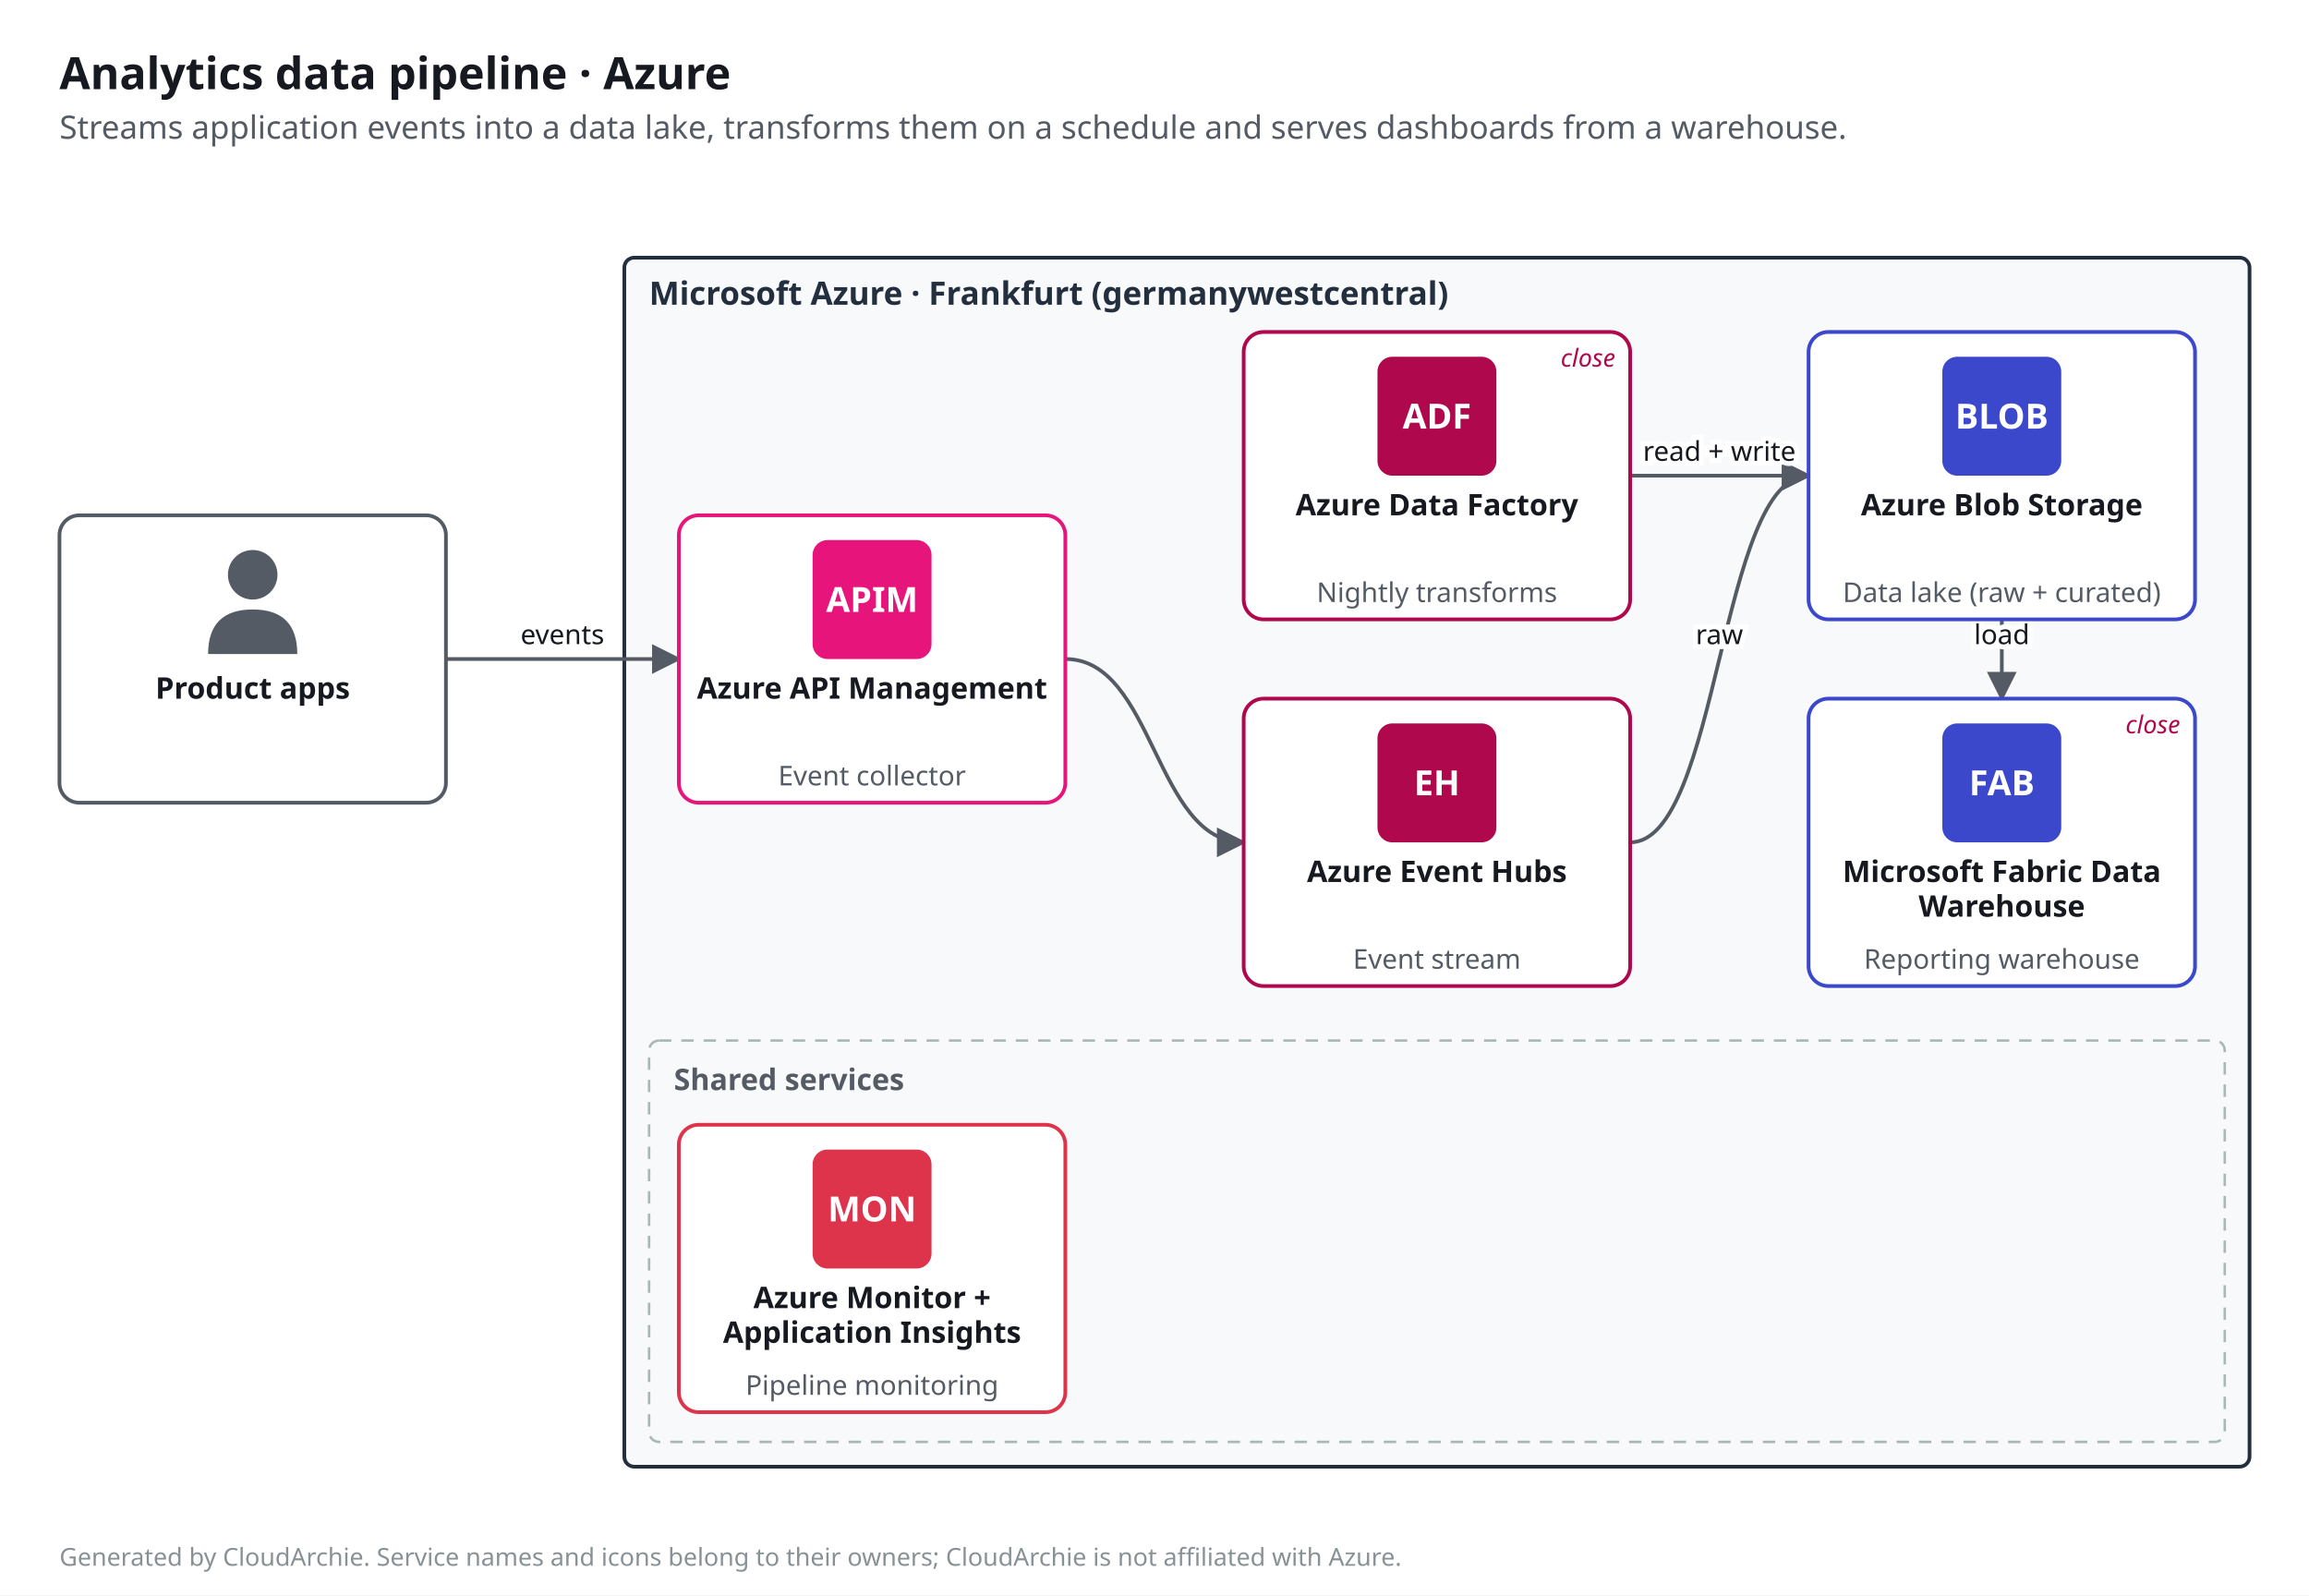
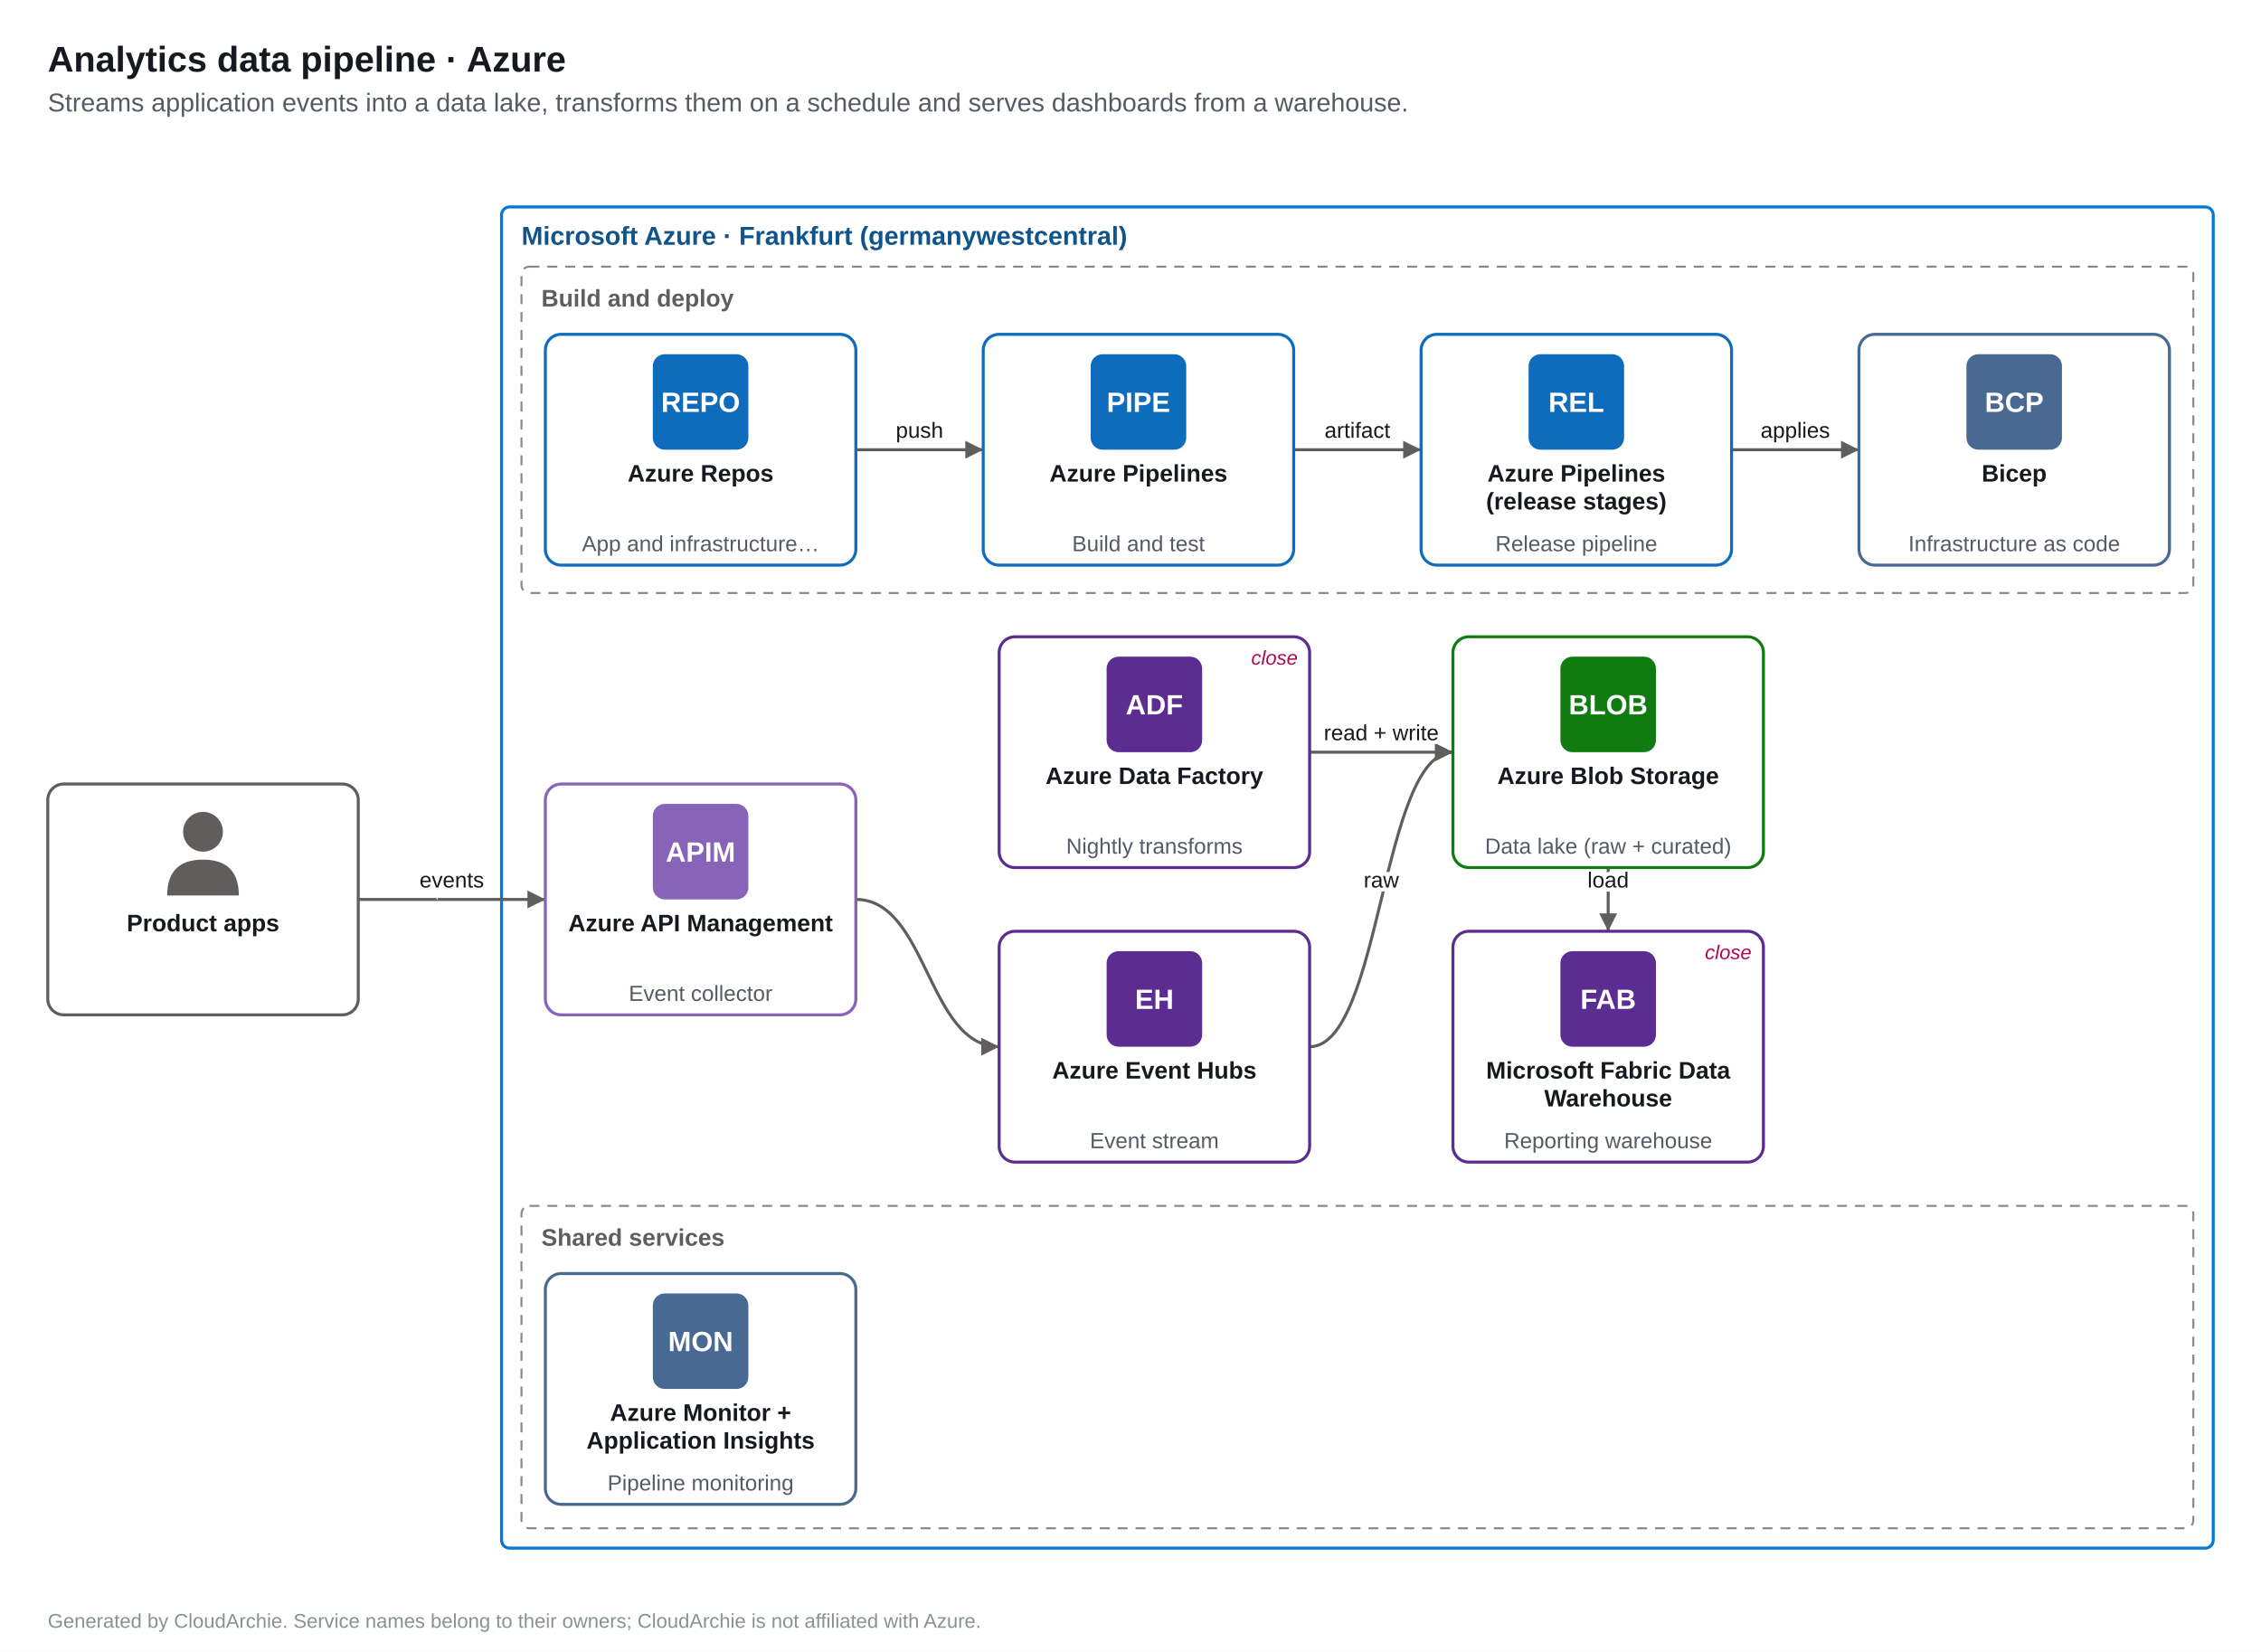
- <svg xmlns="http://www.w3.org/2000/svg" width="932" height="644" viewBox="0 0 932 644" role="img" aria-label="Analytics data pipeline on Azure">
-   <style>.bg{fill:#ffffff}
- .title{font:600 18px sans-serif;fill:#16191f}
- .subtitle{font:13px sans-serif;fill:#545b64}
- .cloud{fill:#f8f9fa;stroke:#232f3e;stroke-width:1.5}
- .cloud-label{font:600 13px sans-serif;fill:#232f3e}
- .band{fill:none;stroke:#aab7b8;stroke-dasharray:5 4}
- .band-label{font:600 12px sans-serif;fill:#545b64}
- .node-box{fill:#ffffff;stroke-width:1.5}
- .badge{font:700 14px sans-serif;fill:#ffffff}
- .service{font:600 12px sans-serif;fill:#16191f}
- .label{font:11px sans-serif;fill:#545b64}
- .fidelity{font:italic 10px sans-serif;fill:#b0084d}
- .edge{fill:none;stroke:#545b64;stroke-width:1.5}
- .edge-label{font:11px sans-serif;fill:#16191f;paint-order:stroke;stroke:#ffffff;stroke-width:4}
- .footer{font:10px sans-serif;fill:#879196}</style>
-   <defs>
-     <marker id="arrow" viewBox="0 0 10 10" refX="9" refY="5" markerWidth="8" markerHeight="8" orient="auto-start-reverse">
-       <path d="M0,0 L10,5 L0,10 z" fill="#545b64" />
-     </marker>
-   </defs>
-   <rect class="bg" width="932" height="644" />
-   <text class="title" x="24" y="36">Analytics data pipeline · Azure</text>
-   <text class="subtitle" x="24" y="56">Streams application events into a data lake, transforms them on a schedule and serves dashboards from a warehouse.</text>
-   <rect class="cloud" x="252" y="104" width="656" height="488" rx="4" />
-   <text class="cloud-label" x="262" y="123">Microsoft Azure · Frankfurt (germanywestcentral)</text>
-   <rect class="band" x="262" y="420" width="636" height="162" rx="4" />
-   <text class="band-label" x="272" y="440">Shared services</text>
-   <path class="edge" d="M180,266 C227,266 227,266 274,266" marker-end="url(#arrow)" />
-   <text class="edge-label" x="227" y="260" text-anchor="middle">events</text>
-   <path class="edge" d="M430,266 C466,266 466,340 502,340" marker-end="url(#arrow)" />
-   <path class="edge" d="M658,340 C694,340 694,192 730,192" marker-end="url(#arrow)" />
-   <text class="edge-label" x="694" y="260" text-anchor="middle">raw</text>
-   <path class="edge" d="M658,192 C694,192 694,192 730,192" marker-end="url(#arrow)" />
-   <text class="edge-label" x="694" y="186" text-anchor="middle">read + write</text>
-   <path class="edge" d="M808,250 C808,266 808,266 808,282" marker-end="url(#arrow)" />
-   <text class="edge-label" x="808" y="260" text-anchor="middle">load</text>
-   <g class="node" data-id="apps" data-capability="client">
-     <rect class="node-box" x="24" y="208" width="156" height="116" rx="8" style="stroke:#545B64" />
-     <g fill="#545B64">
-       <circle cx="102" cy="232" r="10" />
-       <path d="M84,264 Q84,246 102,246 Q120,246 120,264 Z" />
+ <svg xmlns="http://www.w3.org/2000/svg" class="ca-diagram ca-azure" width="1136" height="830" viewBox="0 0 1136 830" role="img" aria-label="Analytics data pipeline on Azure">
+   <style>.ca-azure{font-family:'Segoe UI', 'Helvetica Neue', Arial, sans-serif}
+ .ca-azure .ca-bg{fill:#ffffff}
+ .ca-azure .ca-title{font-size:18px;font-weight:600;fill:#16191f}
+ .ca-azure .ca-subtitle{font-size:13px;fill:#545b64}
+ .ca-azure .ca-cloud{fill:#FFFFFF;stroke:#0078D4;stroke-width:1.5;}
+ .ca-azure .ca-cloud-label{font-size:13px;font-weight:600;fill:#0F548C}
+ .ca-azure .ca-band{fill:none;stroke:#8A8886;stroke-dasharray:5 4}
+ .ca-azure .ca-band-label{font-size:12px;font-weight:600;fill:#605E5C}
+ .ca-azure .ca-node-box{fill:#ffffff;stroke-width:1.5}
+ .ca-azure .ca-badge{font-size:14px;font-weight:700;fill:#ffffff}
+ .ca-azure .ca-service{font-size:12px;font-weight:600;fill:#16191f}
+ .ca-azure .ca-label{font-size:11px;fill:#545b64}
+ .ca-azure .ca-fidelity{font-size:10px;font-style:italic;fill:#b0084d}
+ .ca-azure .ca-edge{fill:none;stroke:#605E5C;stroke-width:1.5}
+ .ca-azure .ca-arrow{fill:#605E5C}
+ .ca-azure .ca-edge-label{font-size:11px;fill:#16191f;paint-order:stroke;stroke:#ffffff;stroke-width:4}
+ .ca-azure .ca-footer{font-size:10px;fill:#879196}</style>
+   <rect class="ca-bg" width="1136" height="830" />
+   <text class="ca-title" x="24" y="36">Analytics data pipeline · Azure</text>
+   <text class="ca-subtitle" x="24" y="56">Streams application events into a data lake, transforms them on a schedule and serves dashboards from a warehouse.</text>
+   <rect class="ca-cloud" x="252" y="104" width="860" height="674" rx="4" />
+   <text class="ca-cloud-label" x="262" y="123">Microsoft Azure · Frankfurt (germanywestcentral)</text>
+   <rect class="ca-band" x="262" y="134" width="840" height="164" rx="4" />
+   <text class="ca-band-label" x="272" y="154">Build and deploy</text>
+   <rect class="ca-band" x="262" y="606" width="840" height="162" rx="4" />
+   <text class="ca-band-label" x="272" y="626">Shared services</text>
+   <path class="ca-edge" data-from="apps" data-to="collector" d="M180,452 C227,452 227,452 274,452" />
+   <polygon class="ca-arrow" data-from="apps" data-to="collector" points="274,452 265,447.5 265,456.5" />
+   <text class="ca-edge-label" data-from="apps" data-to="collector" x="227" y="446" text-anchor="middle">events</text>
+   <path class="ca-edge" data-from="collector" data-to="stream" d="M430,452 C466,452 466,526 502,526" />
+   <polygon class="ca-arrow" data-from="collector" data-to="stream" points="502,526 493,521.5 493,530.5" />
+   <path class="ca-edge" data-from="stream" data-to="lake" d="M658,526 C694,526 694,378 730,378" />
+   <polygon class="ca-arrow" data-from="stream" data-to="lake" points="730,378 721,373.5 721,382.5" />
+   <text class="ca-edge-label" data-from="stream" data-to="lake" x="694" y="446" text-anchor="middle">raw</text>
+   <path class="ca-edge" data-from="etl" data-to="lake" d="M658,378 C694,378 694,378 730,378" />
+   <polygon class="ca-arrow" data-from="etl" data-to="lake" points="730,378 721,373.5 721,382.5" />
+   <text class="ca-edge-label" data-from="etl" data-to="lake" x="694" y="372" text-anchor="middle">read + write</text>
+   <path class="ca-edge" data-from="lake" data-to="warehouse" d="M808,436 C808,452 808,452 808,468" />
+   <polygon class="ca-arrow" data-from="lake" data-to="warehouse" points="808,468 803.5,459 812.5,459" />
+   <text class="ca-edge-label" data-from="lake" data-to="warehouse" x="808" y="446" text-anchor="middle">load</text>
+   <path class="ca-edge" data-from="repo" data-to="build" d="M430,226 C462,226 462,226 494,226" />
+   <polygon class="ca-arrow" data-from="repo" data-to="build" points="494,226 485,221.5 485,230.5" />
+   <text class="ca-edge-label" data-from="repo" data-to="build" x="462" y="220" text-anchor="middle">push</text>
+   <path class="ca-edge" data-from="build" data-to="deploy" d="M650,226 C682,226 682,226 714,226" />
+   <polygon class="ca-arrow" data-from="build" data-to="deploy" points="714,226 705,221.5 705,230.5" />
+   <text class="ca-edge-label" data-from="build" data-to="deploy" x="682" y="220" text-anchor="middle">artifact</text>
+   <path class="ca-edge" data-from="deploy" data-to="infra-code" d="M870,226 C902,226 902,226 934,226" />
+   <polygon class="ca-arrow" data-from="deploy" data-to="infra-code" points="934,226 925,221.5 925,230.5" />
+   <text class="ca-edge-label" data-from="deploy" data-to="infra-code" x="902" y="220" text-anchor="middle">applies</text>
+   <g class="node" data-id="apps" data-capability="client" data-stage="users">
+     <rect class="ca-node-box" x="24" y="394" width="156" height="116" rx="8" style="stroke:#605E5C" />
+     <g fill="#605E5C">
+       <circle cx="102" cy="418" r="10" />
+       <path d="M84,450 Q84,432 102,432 Q120,432 120,450 Z" />
    </g>
-     <text class="service" x="102" y="282" text-anchor="middle">Product apps</text>
+     <text class="ca-service" x="102" y="468" text-anchor="middle">Product apps</text>
  </g>
-   <g class="node" data-id="collector" data-capability="api-gateway">
-     <rect class="node-box" x="274" y="208" width="156" height="116" rx="8" style="stroke:#E7157B" />
-     <rect x="328" y="218" width="48" height="48" rx="6" fill="#E7157B" />
-     <text class="badge" x="352" y="247" text-anchor="middle">APIM</text>
-     <text class="service" x="352" y="282" text-anchor="middle">Azure API Management</text>
-     <text class="label" x="352" y="317" text-anchor="middle">Event collector</text>
+   <g class="node" data-id="collector" data-capability="api-gateway" data-stage="serve">
+     <rect class="ca-node-box" x="274" y="394" width="156" height="116" rx="8" style="stroke:#8764B8" />
+     <rect x="328" y="404" width="48" height="48" rx="6" fill="#8764B8" />
+     <text class="ca-badge" x="352" y="433" text-anchor="middle">APIM</text>
+     <text class="ca-service" x="352" y="468" text-anchor="middle">Azure API Management</text>
+     <text class="ca-label" x="352" y="503" text-anchor="middle">Event collector</text>
  </g>
-   <g class="node" data-id="stream" data-capability="stream">
-     <rect class="node-box" x="502" y="282" width="156" height="116" rx="8" style="stroke:#B0084D" />
-     <rect x="556" y="292" width="48" height="48" rx="6" fill="#B0084D" />
-     <text class="badge" x="580" y="321" text-anchor="middle">EH</text>
-     <text class="service" x="580" y="356" text-anchor="middle">Azure Event Hubs</text>
-     <text class="label" x="580" y="391" text-anchor="middle">Event stream</text>
+   <g class="node" data-id="stream" data-capability="stream" data-stage="integrate">
+     <rect class="ca-node-box" x="502" y="468" width="156" height="116" rx="8" style="stroke:#5C2D91" />
+     <rect x="556" y="478" width="48" height="48" rx="6" fill="#5C2D91" />
+     <text class="ca-badge" x="580" y="507" text-anchor="middle">EH</text>
+     <text class="ca-service" x="580" y="542" text-anchor="middle">Azure Event Hubs</text>
+     <text class="ca-label" x="580" y="577" text-anchor="middle">Event stream</text>
  </g>
-   <g class="node" data-id="etl" data-capability="batch-etl">
-     <rect class="node-box" x="502" y="134" width="156" height="116" rx="8" style="stroke:#B0084D" />
-     <rect x="556" y="144" width="48" height="48" rx="6" fill="#B0084D" />
-     <text class="badge" x="580" y="173" text-anchor="middle">ADF</text>
-     <text class="service" x="580" y="208" text-anchor="middle">Azure Data Factory</text>
-     <text class="label" x="580" y="243" text-anchor="middle">Nightly transforms</text>
-     <text class="fidelity" x="652" y="148" text-anchor="end">close</text>
+   <g class="node" data-id="etl" data-capability="batch-etl" data-stage="integrate">
+     <rect class="ca-node-box" x="502" y="320" width="156" height="116" rx="8" style="stroke:#5C2D91" />
+     <rect x="556" y="330" width="48" height="48" rx="6" fill="#5C2D91" />
+     <text class="ca-badge" x="580" y="359" text-anchor="middle">ADF</text>
+     <text class="ca-service" x="580" y="394" text-anchor="middle">Azure Data Factory</text>
+     <text class="ca-label" x="580" y="429" text-anchor="middle">Nightly transforms</text>
+     <text class="ca-fidelity" x="652" y="334" text-anchor="end">close</text>
  </g>
-   <g class="node" data-id="lake" data-capability="object-storage">
-     <rect class="node-box" x="730" y="134" width="156" height="116" rx="8" style="stroke:#3B48CC" />
-     <rect x="784" y="144" width="48" height="48" rx="6" fill="#3B48CC" />
-     <text class="badge" x="808" y="173" text-anchor="middle">BLOB</text>
-     <text class="service" x="808" y="208" text-anchor="middle">Azure Blob Storage</text>
-     <text class="label" x="808" y="243" text-anchor="middle">Data lake (raw + curated)</text>
+   <g class="node" data-id="lake" data-capability="object-storage" data-stage="store">
+     <rect class="ca-node-box" x="730" y="320" width="156" height="116" rx="8" style="stroke:#107C10" />
+     <rect x="784" y="330" width="48" height="48" rx="6" fill="#107C10" />
+     <text class="ca-badge" x="808" y="359" text-anchor="middle">BLOB</text>
+     <text class="ca-service" x="808" y="394" text-anchor="middle">Azure Blob Storage</text>
+     <text class="ca-label" x="808" y="429" text-anchor="middle">Data lake (raw + curated)</text>
  </g>
-   <g class="node" data-id="warehouse" data-capability="data-warehouse">
-     <rect class="node-box" x="730" y="282" width="156" height="116" rx="8" style="stroke:#3B48CC" />
-     <rect x="784" y="292" width="48" height="48" rx="6" fill="#3B48CC" />
-     <text class="badge" x="808" y="321" text-anchor="middle">FAB</text>
-     <text class="service" x="808" y="356" text-anchor="middle">Microsoft Fabric Data</text>
-     <text class="service" x="808" y="370" text-anchor="middle">Warehouse</text>
-     <text class="label" x="808" y="391" text-anchor="middle">Reporting warehouse</text>
-     <text class="fidelity" x="880" y="296" text-anchor="end">close</text>
+   <g class="node" data-id="warehouse" data-capability="data-warehouse" data-stage="store">
+     <rect class="ca-node-box" x="730" y="468" width="156" height="116" rx="8" style="stroke:#5C2D91" />
+     <rect x="784" y="478" width="48" height="48" rx="6" fill="#5C2D91" />
+     <text class="ca-badge" x="808" y="507" text-anchor="middle">FAB</text>
+     <text class="ca-service" x="808" y="542" text-anchor="middle">Microsoft Fabric Data</text>
+     <text class="ca-service" x="808" y="556" text-anchor="middle">Warehouse</text>
+     <text class="ca-label" x="808" y="577" text-anchor="middle">Reporting warehouse</text>
+     <text class="ca-fidelity" x="880" y="482" text-anchor="end">close</text>
  </g>
-   <g class="node" data-id="logs" data-capability="monitoring">
-     <rect class="node-box" x="274" y="454" width="156" height="116" rx="8" style="stroke:#DD344C" />
-     <rect x="328" y="464" width="48" height="48" rx="6" fill="#DD344C" />
-     <text class="badge" x="352" y="493" text-anchor="middle">MON</text>
-     <text class="service" x="352" y="528" text-anchor="middle">Azure Monitor +</text>
-     <text class="service" x="352" y="542" text-anchor="middle">Application Insights</text>
-     <text class="label" x="352" y="563" text-anchor="middle">Pipeline monitoring</text>
+   <g class="node" data-id="logs" data-capability="monitoring" data-stage="operate">
+     <rect class="ca-node-box" x="274" y="640" width="156" height="116" rx="8" style="stroke:#486991" />
+     <rect x="328" y="650" width="48" height="48" rx="6" fill="#486991" />
+     <text class="ca-badge" x="352" y="679" text-anchor="middle">MON</text>
+     <text class="ca-service" x="352" y="714" text-anchor="middle">Azure Monitor +</text>
+     <text class="ca-service" x="352" y="728" text-anchor="middle">Application Insights</text>
+     <text class="ca-label" x="352" y="749" text-anchor="middle">Pipeline monitoring</text>
  </g>
-   <text class="footer" x="24" y="632">Generated by CloudArchie. Service names and icons belong to their owners; CloudArchie is not affiliated with Azure.</text>
+   <g class="node" data-id="repo" data-capability="source-control" data-stage="code">
+     <rect class="ca-node-box" x="274" y="168" width="156" height="116" rx="8" style="stroke:#0F6CBD" />
+     <rect x="328" y="178" width="48" height="48" rx="6" fill="#0F6CBD" />
+     <text class="ca-badge" x="352" y="207" text-anchor="middle">REPO</text>
+     <text class="ca-service" x="352" y="242" text-anchor="middle">Azure Repos</text>
+     <text class="ca-label" x="352" y="277" text-anchor="middle">App and infrastructure…</text>
+   </g>
+   <g class="node" data-id="build" data-capability="ci-build" data-stage="build">
+     <rect class="ca-node-box" x="494" y="168" width="156" height="116" rx="8" style="stroke:#0F6CBD" />
+     <rect x="548" y="178" width="48" height="48" rx="6" fill="#0F6CBD" />
+     <text class="ca-badge" x="572" y="207" text-anchor="middle">PIPE</text>
+     <text class="ca-service" x="572" y="242" text-anchor="middle">Azure Pipelines</text>
+     <text class="ca-label" x="572" y="277" text-anchor="middle">Build and test</text>
+   </g>
+   <g class="node" data-id="deploy" data-capability="cd-deploy" data-stage="ship">
+     <rect class="ca-node-box" x="714" y="168" width="156" height="116" rx="8" style="stroke:#0F6CBD" />
+     <rect x="768" y="178" width="48" height="48" rx="6" fill="#0F6CBD" />
+     <text class="ca-badge" x="792" y="207" text-anchor="middle">REL</text>
+     <text class="ca-service" x="792" y="242" text-anchor="middle">Azure Pipelines</text>
+     <text class="ca-service" x="792" y="256" text-anchor="middle">(release stages)</text>
+     <text class="ca-label" x="792" y="277" text-anchor="middle">Release pipeline</text>
+   </g>
+   <g class="node" data-id="infra-code" data-capability="iac" data-stage="code">
+     <rect class="ca-node-box" x="934" y="168" width="156" height="116" rx="8" style="stroke:#486991" />
+     <rect x="988" y="178" width="48" height="48" rx="6" fill="#486991" />
+     <text class="ca-badge" x="1012" y="207" text-anchor="middle">BCP</text>
+     <text class="ca-service" x="1012" y="242" text-anchor="middle">Bicep</text>
+     <text class="ca-label" x="1012" y="277" text-anchor="middle">Infrastructure as code</text>
+   </g>
+   <text class="ca-footer" x="24" y="818">Generated by CloudArchie. Service names belong to their owners; CloudArchie is not affiliated with Azure.</text>
</svg>
